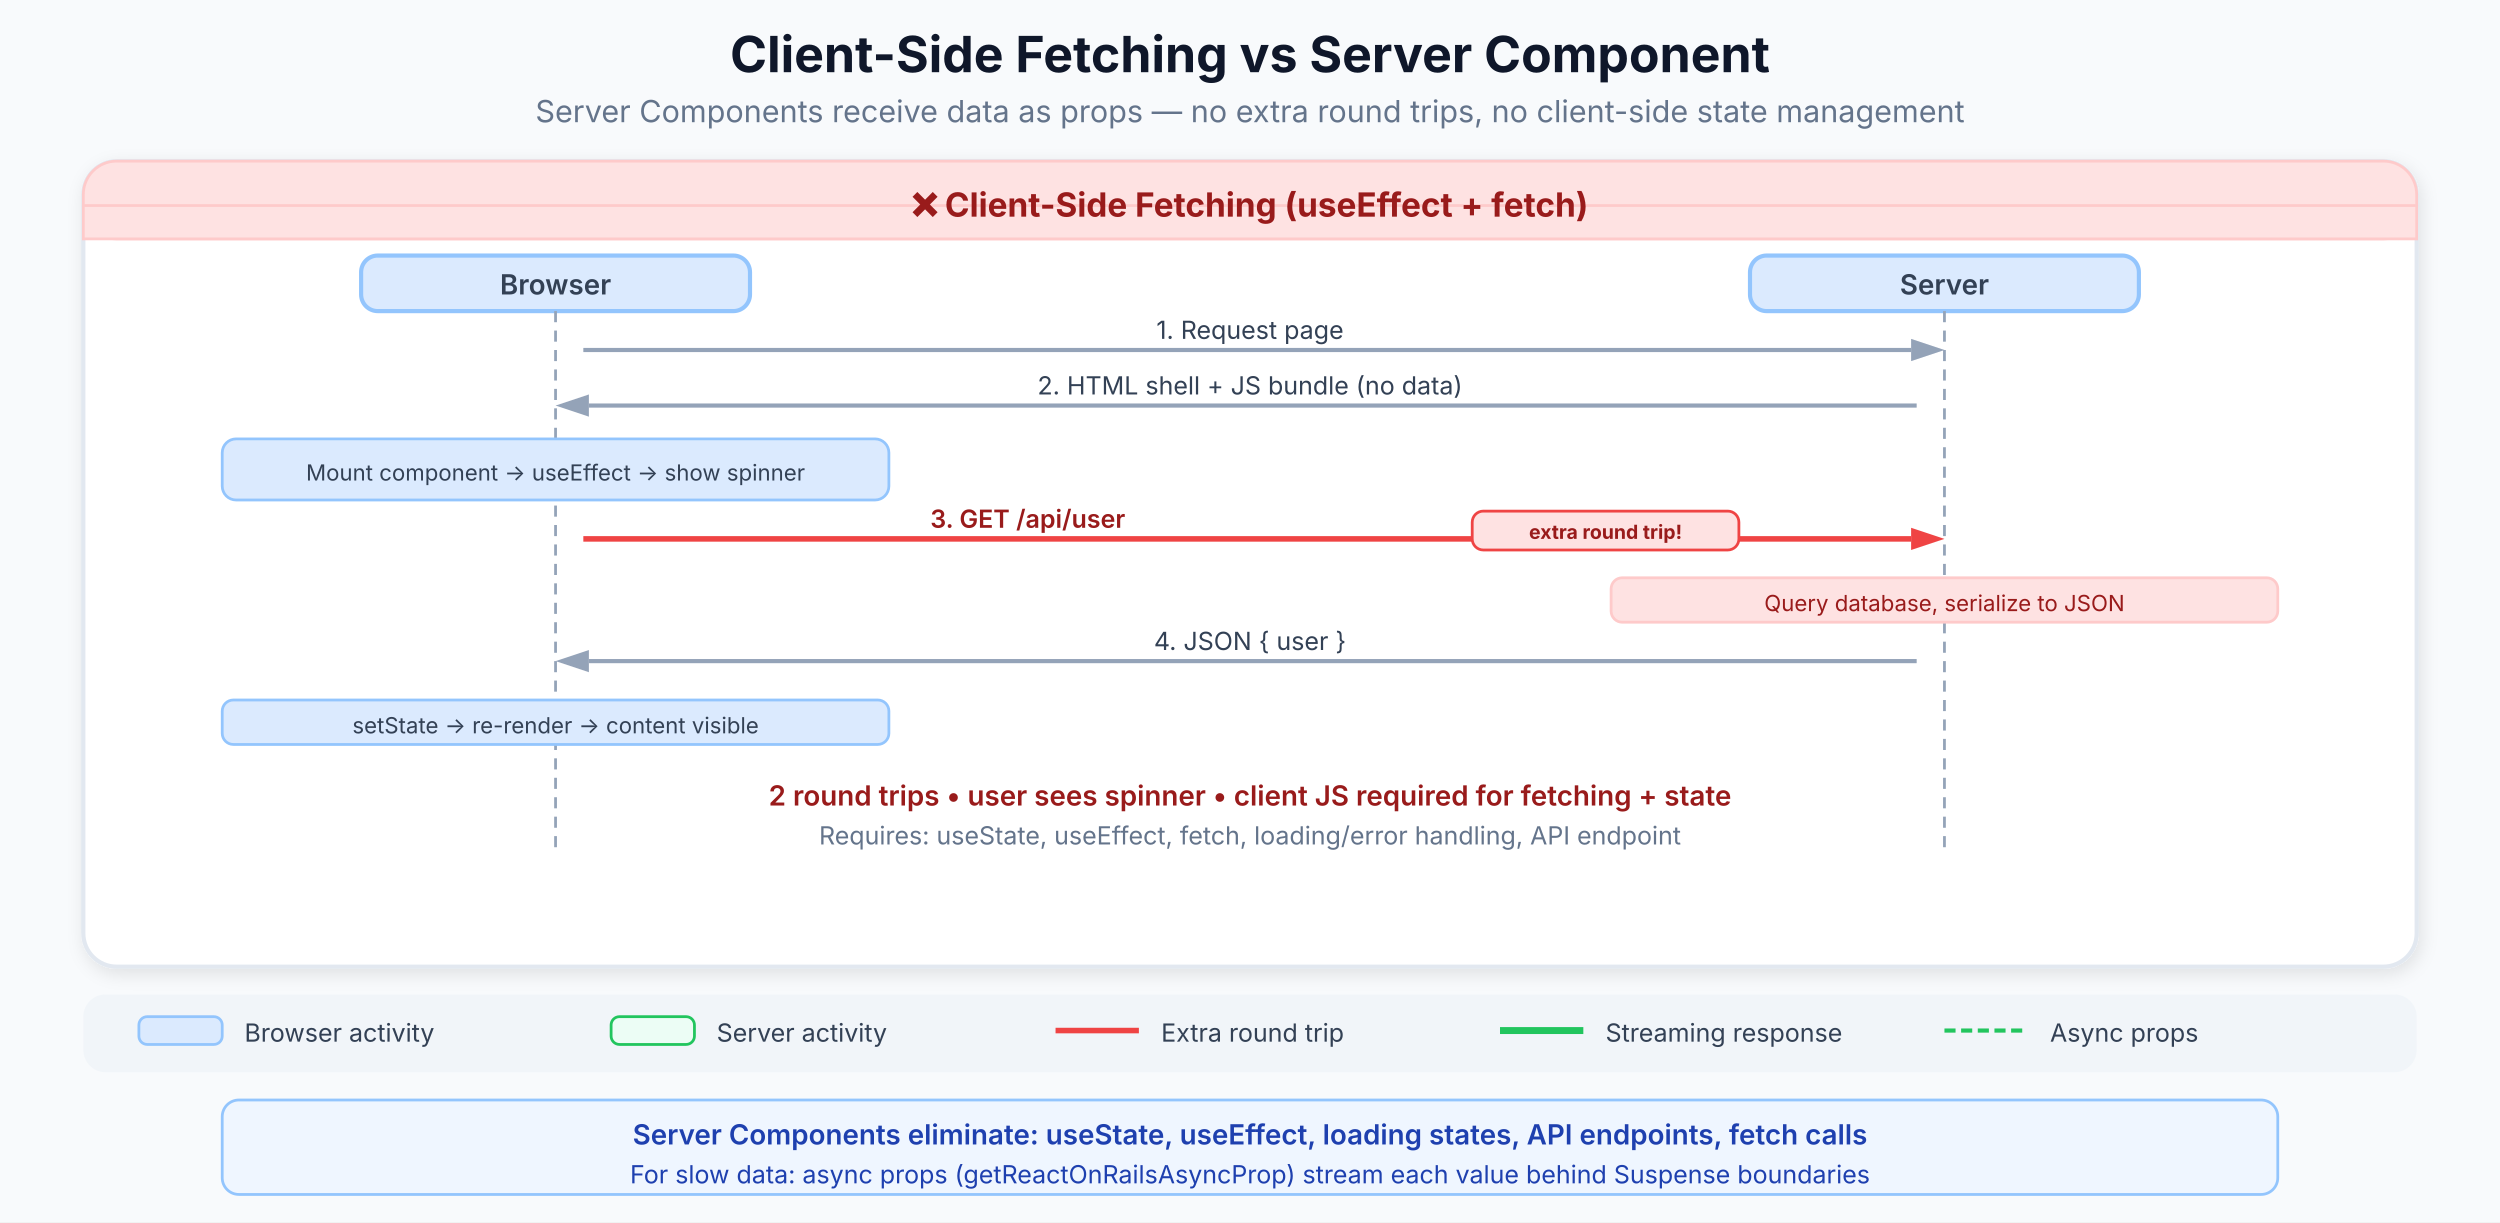
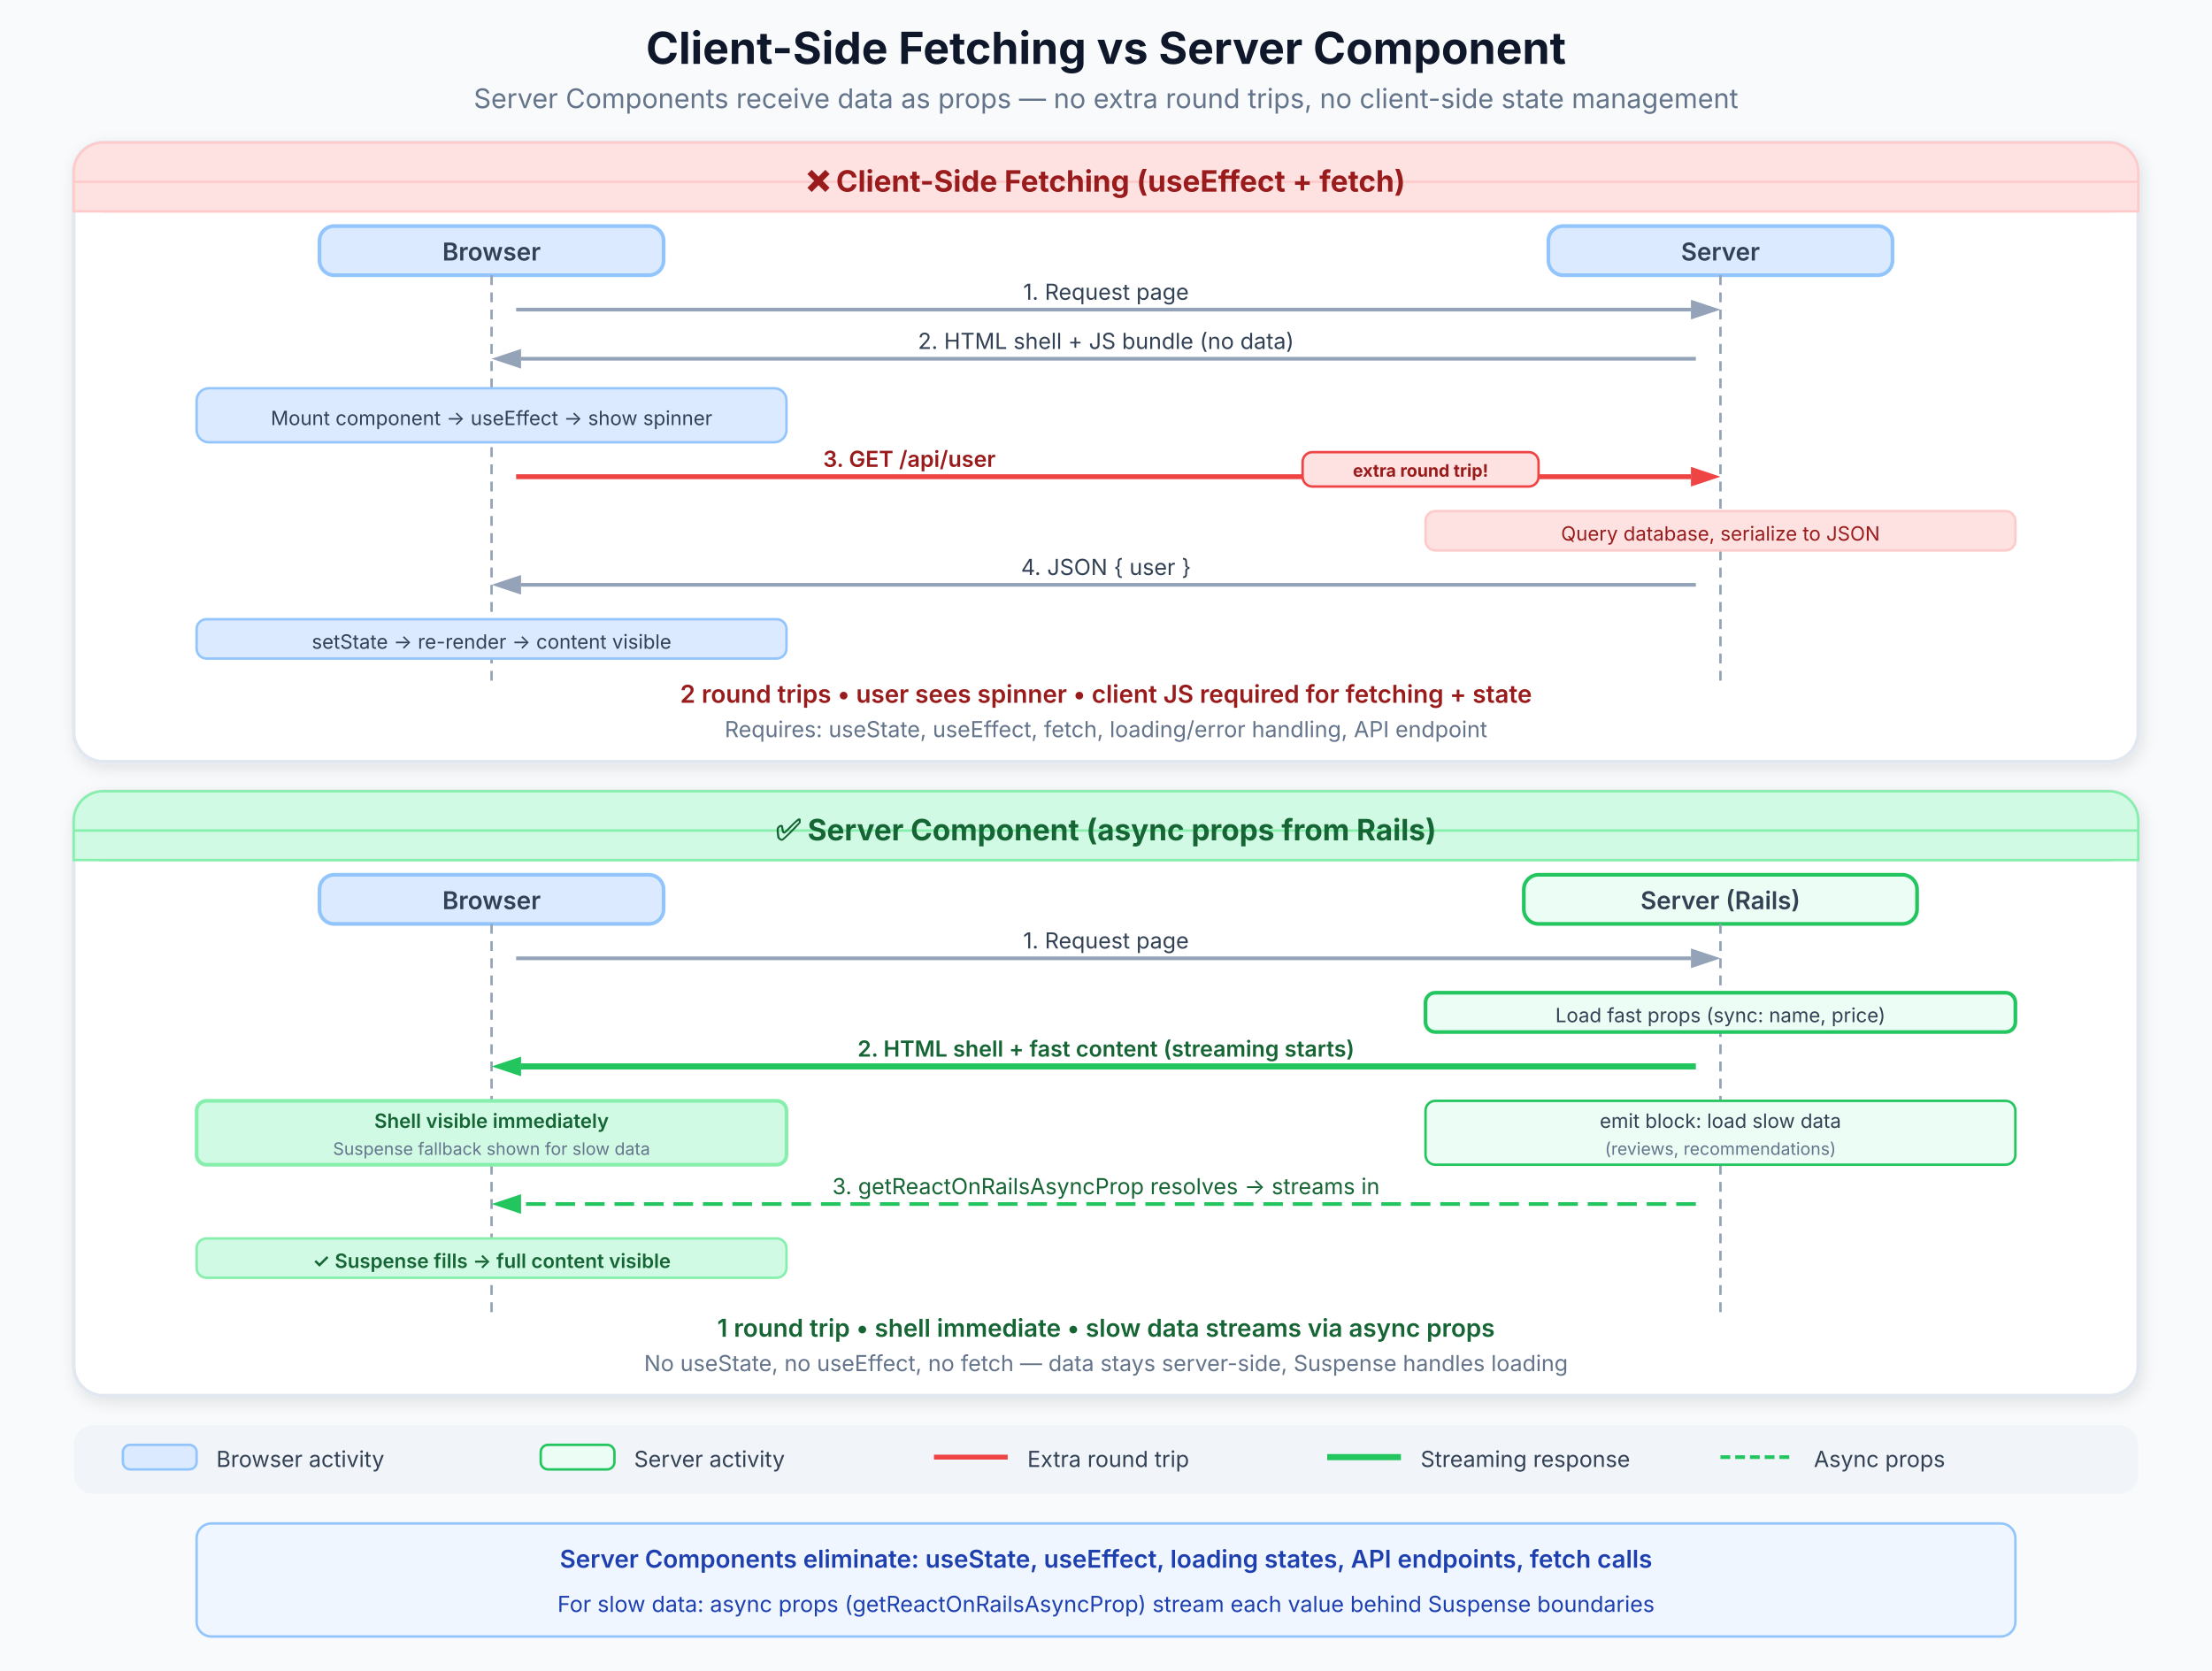
- <svg xmlns="http://www.w3.org/2000/svg" viewBox="0 0 900 440" font-family="system-ui, -apple-system, 'Segoe UI', sans-serif">
+ <svg xmlns="http://www.w3.org/2000/svg" viewBox="0 0 900 680" font-family="system-ui, -apple-system, 'Segoe UI', sans-serif">
  <defs>
    <filter id="shadow">
      <feDropShadow dx="1" dy="2" stdDeviation="3" flood-opacity="0.1" />
    </filter>
    <style>
      .bg { fill: #F8FAFC; }
      .title { fill: #0F172A; }
      .subtitle { fill: #64748B; }
      .card { fill: white; stroke: #E2E8F0; }
      .label-text { fill: #334155; }
      .label-sub { fill: #64748B; }
      .bad-header { fill: #FEE2E2; stroke: #FECACA; }
      .bad-text { fill: #991B1B; }
      .good-header { fill: #D1FAE5; stroke: #86EFAC; }
      .good-text { fill: #166534; }
      .seq-browser { fill: #DBEAFE; stroke: #93C5FD; }
      .seq-server { fill: #ECFDF5; stroke: #22C55E; }
      .seq-done { fill: #D1FAE5; stroke: #86EFAC; }
      .seq-fetch { fill: #FEE2E2; stroke: #FECACA; }
      .marker-line { stroke: #94A3B8; }
      .arrow-body { fill: #94A3B8; }
      .badge-uc { fill: #FEE2E2; stroke: #EF4444; }
      .badge-text { fill: #991B1B; }
      .track-bg { fill: #F1F5F9; }
      .note-box { fill: #EFF6FF; stroke: #93C5FD; }
      .note-text { fill: #1E40AF; }

      @media (prefers-color-scheme: dark) {
        .bg { fill: #0F172A; }
        .title { fill: #F1F5F9; }
        .subtitle { fill: #94A3B8; }
        .card { fill: #1E293B; stroke: #334155; }
        .label-text { fill: #CBD5E1; }
        .label-sub { fill: #94A3B8; }
        .bad-header { fill: #450A0A; stroke: #F87171; }
        .bad-text { fill: #FCA5A5; }
        .good-header { fill: #052E16; stroke: #10B981; }
        .good-text { fill: #6EE7B7; }
        .seq-browser { fill: #172554; stroke: #3B82F6; }
        .seq-server { fill: #052E16; stroke: #10B981; }
        .seq-done { fill: #052E16; stroke: #10B981; }
        .seq-fetch { fill: #450A0A; stroke: #F87171; }
        .marker-line { stroke: #64748B; }
        .arrow-body { fill: #64748B; }
        .badge-uc { fill: #450A0A; stroke: #F87171; }
        .badge-text { fill: #FCA5A5; }
        .track-bg { fill: #1E293B; }
        .note-box { fill: #172554; stroke: #3B82F6; }
        .note-text { fill: #93C5FD; }
      }
- 
-       .phase-a { opacity: 1; animation: toggleA 14s ease infinite; }
-       .phase-b { opacity: 0; animation: toggleB 14s ease infinite; }
- 
-       @keyframes toggleA {
-         0%, 42% { opacity: 1; } 48%, 90% { opacity: 0; } 96%, 100% { opacity: 1; }
-       }
-       @keyframes toggleB {
-         0%, 42% { opacity: 0; } 48%, 90% { opacity: 1; } 96%, 100% { opacity: 0; }
-       }
- 
-       @media (prefers-reduced-motion: reduce) {
-         * { animation: none !important; }
-         .phase-a, .phase-b { opacity: 1 !important; }
-       }
    </style>
  </defs>
-   <rect width="900" height="440" class="bg" />
+   <rect width="900" height="680" class="bg" />
  <text x="450" y="26" text-anchor="middle" font-size="18" font-weight="700" class="title">Client-Side Fetching vs Server Component</text>
  <text x="450" y="44" text-anchor="middle" font-size="11" class="subtitle">Server Components receive data as props — no extra round trips, no client-side state management</text>
-   <g class="phase-a">
-     <rect x="30" y="58" width="840" height="290" rx="12" class="card" stroke-width="1.5" filter="url(#shadow)" />
-     <rect x="30" y="58" width="840" height="28" rx="12" class="bad-header" stroke-width="1" />
-     <rect x="30" y="74" width="840" height="12" class="bad-header" />
-     <text x="450" y="78" text-anchor="middle" font-size="12" font-weight="700" class="bad-text">❌ Client-Side Fetching (useEffect + fetch)</text>
-     <rect x="130" y="92" width="140" height="20" rx="6" class="seq-browser" stroke-width="1.5" />
-     <text x="200" y="106" text-anchor="middle" font-size="10" font-weight="600" class="label-text">Browser</text>
-     <rect x="630" y="92" width="140" height="20" rx="6" class="seq-browser" stroke-width="1.5" />
-     <text x="700" y="106" text-anchor="middle" font-size="10" font-weight="600" class="label-text">Server</text>
-     <line x1="200" y1="112" x2="200" y2="306" class="marker-line" stroke-width="1" stroke-dasharray="4 3" />
-     <line x1="700" y1="112" x2="700" y2="306" class="marker-line" stroke-width="1" stroke-dasharray="4 3" />
-     <line x1="210" y1="126" x2="688" y2="126" class="marker-line" stroke-width="1.5" />
-     <polygon points="688,122 700,126 688,130" class="arrow-body" />
-     <text x="450" y="122" text-anchor="middle" font-size="9" class="label-text">1. Request page</text>
-     <line x1="690" y1="146" x2="212" y2="146" class="marker-line" stroke-width="1.5" />
-     <polygon points="212,142 200,146 212,150" class="arrow-body" />
-     <text x="450" y="142" text-anchor="middle" font-size="9" class="label-text">2. HTML shell + JS bundle (no data)</text>
-     <rect x="80" y="158" width="240" height="22" rx="5" class="seq-browser" stroke-width="1" />
-     <text x="200" y="173" text-anchor="middle" font-size="8" class="label-text">Mount component → useEffect → show spinner</text>
-     <line x1="210" y1="194" x2="688" y2="194" stroke="#EF4444" stroke-width="2" />
-     <polygon points="688,190 700,194 688,198" fill="#EF4444" />
-     <text x="370" y="190" text-anchor="middle" font-size="9" font-weight="600" class="bad-text">3. GET /api/user</text>
-     <rect x="530" y="184" width="96" height="14" rx="4" class="badge-uc" stroke-width="1" />
-     <text x="578" y="194" text-anchor="middle" font-size="7" font-weight="700" class="badge-text">extra round trip!</text>
-     <rect x="580" y="208" width="240" height="16" rx="4" class="seq-fetch" stroke-width="1" />
-     <text x="700" y="220" text-anchor="middle" font-size="8" class="bad-text">Query database, serialize to JSON</text>
-     <line x1="690" y1="238" x2="212" y2="238" class="marker-line" stroke-width="1.5" />
-     <polygon points="212,234 200,238 212,242" class="arrow-body" />
-     <text x="450" y="234" text-anchor="middle" font-size="9" class="label-text">4. JSON { user }</text>
-     <rect x="80" y="252" width="240" height="16" rx="4" class="seq-browser" stroke-width="1" />
-     <text x="200" y="264" text-anchor="middle" font-size="8" class="label-text">setState → re-render → content visible</text>
-     <text x="450" y="290" text-anchor="middle" font-size="10" font-weight="600" class="bad-text">2 round trips • user sees spinner • client JS required for fetching + state</text>
-     <text x="450" y="304" text-anchor="middle" font-size="9" class="label-sub">Requires: useState, useEffect, fetch, loading/error handling, API endpoint</text>
-   </g>
-   <g class="phase-b">
-     <rect x="30" y="58" width="840" height="290" rx="12" class="card" stroke-width="1.5" filter="url(#shadow)" />
-     <rect x="30" y="58" width="840" height="28" rx="12" class="good-header" stroke-width="1" />
-     <rect x="30" y="74" width="840" height="12" class="good-header" />
-     <text x="450" y="78" text-anchor="middle" font-size="12" font-weight="700" class="good-text">✅ Server Component (data as props from Rails)</text>
-     <rect x="130" y="92" width="140" height="20" rx="6" class="seq-browser" stroke-width="1.5" />
-     <text x="200" y="106" text-anchor="middle" font-size="10" font-weight="600" class="label-text">Browser</text>
-     <rect x="620" y="92" width="160" height="20" rx="6" class="seq-server" stroke-width="1.5" />
-     <text x="700" y="106" text-anchor="middle" font-size="10" font-weight="600" class="label-text">Server (Rails)</text>
-     <line x1="200" y1="112" x2="200" y2="306" class="marker-line" stroke-width="1" stroke-dasharray="4 3" />
-     <line x1="700" y1="112" x2="700" y2="306" class="marker-line" stroke-width="1" stroke-dasharray="4 3" />
-     <line x1="210" y1="126" x2="688" y2="126" class="marker-line" stroke-width="1.5" />
-     <polygon points="688,122 700,126 688,130" class="arrow-body" />
-     <text x="450" y="122" text-anchor="middle" font-size="9" class="label-text">1. Request page</text>
-     <rect x="580" y="140" width="240" height="16" rx="4" class="seq-server" stroke-width="1.5" />
-     <text x="700" y="152" text-anchor="middle" font-size="8" class="label-text">Load fast props (sync: name, price)</text>
-     <line x1="690" y1="170" x2="212" y2="170" stroke="#22C55E" stroke-width="2.5" />
-     <polygon points="212,166 200,170 212,174" fill="#22C55E" />
-     <text x="450" y="166" text-anchor="middle" font-size="9" font-weight="600" class="good-text">2. HTML shell + fast content (streaming starts)</text>
-     <rect x="80" y="184" width="240" height="26" rx="4" class="seq-done" stroke-width="1.5" />
-     <text x="200" y="195" text-anchor="middle" font-size="8" font-weight="600" class="good-text">Shell visible immediately</text>
-     <text x="200" y="206" text-anchor="middle" font-size="7" class="label-sub">Suspense fallback shown for slow data</text>
-     <rect x="580" y="184" width="240" height="26" rx="4" class="seq-server" stroke-width="1" />
-     <text x="700" y="195" text-anchor="middle" font-size="8" class="label-text">emit block: load slow data</text>
-     <text x="700" y="206" text-anchor="middle" font-size="7" class="label-sub">(reviews, recommendations)</text>
-     <line x1="690" y1="226" x2="212" y2="226" stroke="#22C55E" stroke-width="1.5" stroke-dasharray="8 4" />
-     <polygon points="212,222 200,226 212,230" fill="#22C55E" />
-     <text x="450" y="222" text-anchor="middle" font-size="9" class="good-text">3. getReactOnRailsAsyncProp resolves → streams in</text>
-     <rect x="80" y="240" width="240" height="16" rx="4" class="seq-done" stroke-width="1" />
-     <text x="200" y="252" text-anchor="middle" font-size="8" font-weight="600" class="good-text">✓ Suspense fills → full content visible</text>
-     <text x="450" y="280" text-anchor="middle" font-size="10" font-weight="600" class="good-text">1 round trip • shell immediate • slow data streams via async props</text>
-     <text x="450" y="296" text-anchor="middle" font-size="9" class="label-sub">No useState, no useEffect, no fetch — data stays server-side, Suspense handles loading</text>
-   </g>
-   <g transform="translate(30, 358)">
+   <rect x="30" y="58" width="840" height="252" rx="12" class="card" stroke-width="1.5" filter="url(#shadow)" />
+   <rect x="30" y="58" width="840" height="28" rx="12" class="bad-header" stroke-width="1" />
+   <rect x="30" y="74" width="840" height="12" class="bad-header" />
+   <text x="450" y="78" text-anchor="middle" font-size="12" font-weight="700" class="bad-text">❌ Client-Side Fetching (useEffect + fetch)</text>
+   <rect x="130" y="92" width="140" height="20" rx="6" class="seq-browser" stroke-width="1.5" />
+   <text x="200" y="106" text-anchor="middle" font-size="10" font-weight="600" class="label-text">Browser</text>
+   <rect x="630" y="92" width="140" height="20" rx="6" class="seq-browser" stroke-width="1.5" />
+   <text x="700" y="106" text-anchor="middle" font-size="10" font-weight="600" class="label-text">Server</text>
+   <line x1="200" y1="112" x2="200" y2="280" class="marker-line" stroke-width="1" stroke-dasharray="4 3" />
+   <line x1="700" y1="112" x2="700" y2="280" class="marker-line" stroke-width="1" stroke-dasharray="4 3" />
+   <line x1="210" y1="126" x2="688" y2="126" class="marker-line" stroke-width="1.5" />
+   <polygon points="688,122 700,126 688,130" class="arrow-body" />
+   <text x="450" y="122" text-anchor="middle" font-size="9" class="label-text">1. Request page</text>
+   <line x1="690" y1="146" x2="212" y2="146" class="marker-line" stroke-width="1.5" />
+   <polygon points="212,142 200,146 212,150" class="arrow-body" />
+   <text x="450" y="142" text-anchor="middle" font-size="9" class="label-text">2. HTML shell + JS bundle (no data)</text>
+   <rect x="80" y="158" width="240" height="22" rx="5" class="seq-browser" stroke-width="1" />
+   <text x="200" y="173" text-anchor="middle" font-size="8" class="label-text">Mount component → useEffect → show spinner</text>
+   <line x1="210" y1="194" x2="688" y2="194" stroke="#EF4444" stroke-width="2" />
+   <polygon points="688,190 700,194 688,198" fill="#EF4444" />
+   <text x="370" y="190" text-anchor="middle" font-size="9" font-weight="600" class="bad-text">3. GET /api/user</text>
+   <rect x="530" y="184" width="96" height="14" rx="4" class="badge-uc" stroke-width="1" />
+   <text x="578" y="194" text-anchor="middle" font-size="7" font-weight="700" class="badge-text">extra round trip!</text>
+   <rect x="580" y="208" width="240" height="16" rx="4" class="seq-fetch" stroke-width="1" />
+   <text x="700" y="220" text-anchor="middle" font-size="8" class="bad-text">Query database, serialize to JSON</text>
+   <line x1="690" y1="238" x2="212" y2="238" class="marker-line" stroke-width="1.5" />
+   <polygon points="212,234 200,238 212,242" class="arrow-body" />
+   <text x="450" y="234" text-anchor="middle" font-size="9" class="label-text">4. JSON { user }</text>
+   <rect x="80" y="252" width="240" height="16" rx="4" class="seq-browser" stroke-width="1" />
+   <text x="200" y="264" text-anchor="middle" font-size="8" class="label-text">setState → re-render → content visible</text>
+   <text x="450" y="286" text-anchor="middle" font-size="10" font-weight="600" class="bad-text">2 round trips • user sees spinner • client JS required for fetching + state</text>
+   <text x="450" y="300" text-anchor="middle" font-size="9" class="label-sub">Requires: useState, useEffect, fetch, loading/error handling, API endpoint</text>
+   <rect x="30" y="322" width="840" height="246" rx="12" class="card" stroke-width="1.5" filter="url(#shadow)" />
+   <rect x="30" y="322" width="840" height="28" rx="12" class="good-header" stroke-width="1" />
+   <rect x="30" y="338" width="840" height="12" class="good-header" />
+   <text x="450" y="342" text-anchor="middle" font-size="12" font-weight="700" class="good-text">✅ Server Component (async props from Rails)</text>
+   <rect x="130" y="356" width="140" height="20" rx="6" class="seq-browser" stroke-width="1.5" />
+   <text x="200" y="370" text-anchor="middle" font-size="10" font-weight="600" class="label-text">Browser</text>
+   <rect x="620" y="356" width="160" height="20" rx="6" class="seq-server" stroke-width="1.5" />
+   <text x="700" y="370" text-anchor="middle" font-size="10" font-weight="600" class="label-text">Server (Rails)</text>
+   <line x1="200" y1="376" x2="200" y2="536" class="marker-line" stroke-width="1" stroke-dasharray="4 3" />
+   <line x1="700" y1="376" x2="700" y2="536" class="marker-line" stroke-width="1" stroke-dasharray="4 3" />
+   <line x1="210" y1="390" x2="688" y2="390" class="marker-line" stroke-width="1.5" />
+   <polygon points="688,386 700,390 688,394" class="arrow-body" />
+   <text x="450" y="386" text-anchor="middle" font-size="9" class="label-text">1. Request page</text>
+   <rect x="580" y="404" width="240" height="16" rx="4" class="seq-server" stroke-width="1.5" />
+   <text x="700" y="416" text-anchor="middle" font-size="8" class="label-text">Load fast props (sync: name, price)</text>
+   <line x1="690" y1="434" x2="212" y2="434" stroke="#22C55E" stroke-width="2.5" />
+   <polygon points="212,430 200,434 212,438" fill="#22C55E" />
+   <text x="450" y="430" text-anchor="middle" font-size="9" font-weight="600" class="good-text">2. HTML shell + fast content (streaming starts)</text>
+   <rect x="80" y="448" width="240" height="26" rx="4" class="seq-done" stroke-width="1.5" />
+   <text x="200" y="459" text-anchor="middle" font-size="8" font-weight="600" class="good-text">Shell visible immediately</text>
+   <text x="200" y="470" text-anchor="middle" font-size="7" class="label-sub">Suspense fallback shown for slow data</text>
+   <rect x="580" y="448" width="240" height="26" rx="4" class="seq-server" stroke-width="1" />
+   <text x="700" y="459" text-anchor="middle" font-size="8" class="label-text">emit block: load slow data</text>
+   <text x="700" y="470" text-anchor="middle" font-size="7" class="label-sub">(reviews, recommendations)</text>
+   <line x1="690" y1="490" x2="212" y2="490" stroke="#22C55E" stroke-width="1.5" stroke-dasharray="8 4" />
+   <polygon points="212,486 200,490 212,494" fill="#22C55E" />
+   <text x="450" y="486" text-anchor="middle" font-size="9" class="good-text">3. getReactOnRailsAsyncProp resolves → streams in</text>
+   <rect x="80" y="504" width="240" height="16" rx="4" class="seq-done" stroke-width="1" />
+   <text x="200" y="516" text-anchor="middle" font-size="8" font-weight="600" class="good-text">✓ Suspense fills → full content visible</text>
+   <text x="450" y="544" text-anchor="middle" font-size="10" font-weight="600" class="good-text">1 round trip • shell immediate • slow data streams via async props</text>
+   <text x="450" y="558" text-anchor="middle" font-size="9" class="label-sub">No useState, no useEffect, no fetch — data stays server-side, Suspense handles loading</text>
+   <g transform="translate(30, 580)">
    <rect x="0" y="0" width="840" height="28" rx="8" class="track-bg" stroke-width="0" />
    <rect x="20" y="8" width="30" height="10" rx="3" class="seq-browser" stroke-width="1" />
    <text x="58" y="17" font-size="9" class="label-text">Browser activity</text>
    <rect x="190" y="8" width="30" height="10" rx="3" class="seq-server" stroke-width="1" />
    <text x="228" y="17" font-size="9" class="label-text">Server activity</text>
    <line x1="350" y1="13" x2="380" y2="13" stroke="#EF4444" stroke-width="2" />
    <text x="388" y="17" font-size="9" class="label-text">Extra round trip</text>
    <line x1="510" y1="13" x2="540" y2="13" stroke="#22C55E" stroke-width="2.5" />
    <text x="548" y="17" font-size="9" class="label-text">Streaming response</text>
    <line x1="670" y1="13" x2="700" y2="13" stroke="#22C55E" stroke-width="1.5" stroke-dasharray="4 2" />
    <text x="708" y="17" font-size="9" class="label-text">Async props</text>
  </g>
-   <rect x="80" y="396" width="740" height="34" rx="6" class="note-box" stroke-width="1" />
-   <text x="450" y="412" text-anchor="middle" font-size="10" font-weight="600" class="note-text">Server Components eliminate: useState, useEffect, loading states, API endpoints, fetch calls</text>
-   <text x="450" y="426" text-anchor="middle" font-size="9" class="note-text">For slow data: async props (getReactOnRailsAsyncProp) stream each value behind Suspense boundaries</text>
+   <rect x="80" y="620" width="740" height="46" rx="6" class="note-box" stroke-width="1" />
+   <text x="450" y="638" text-anchor="middle" font-size="10" font-weight="600" class="note-text">Server Components eliminate: useState, useEffect, loading states, API endpoints, fetch calls</text>
+   <text x="450" y="656" text-anchor="middle" font-size="9" class="note-text">For slow data: async props (getReactOnRailsAsyncProp) stream each value behind Suspense boundaries</text>
</svg>
